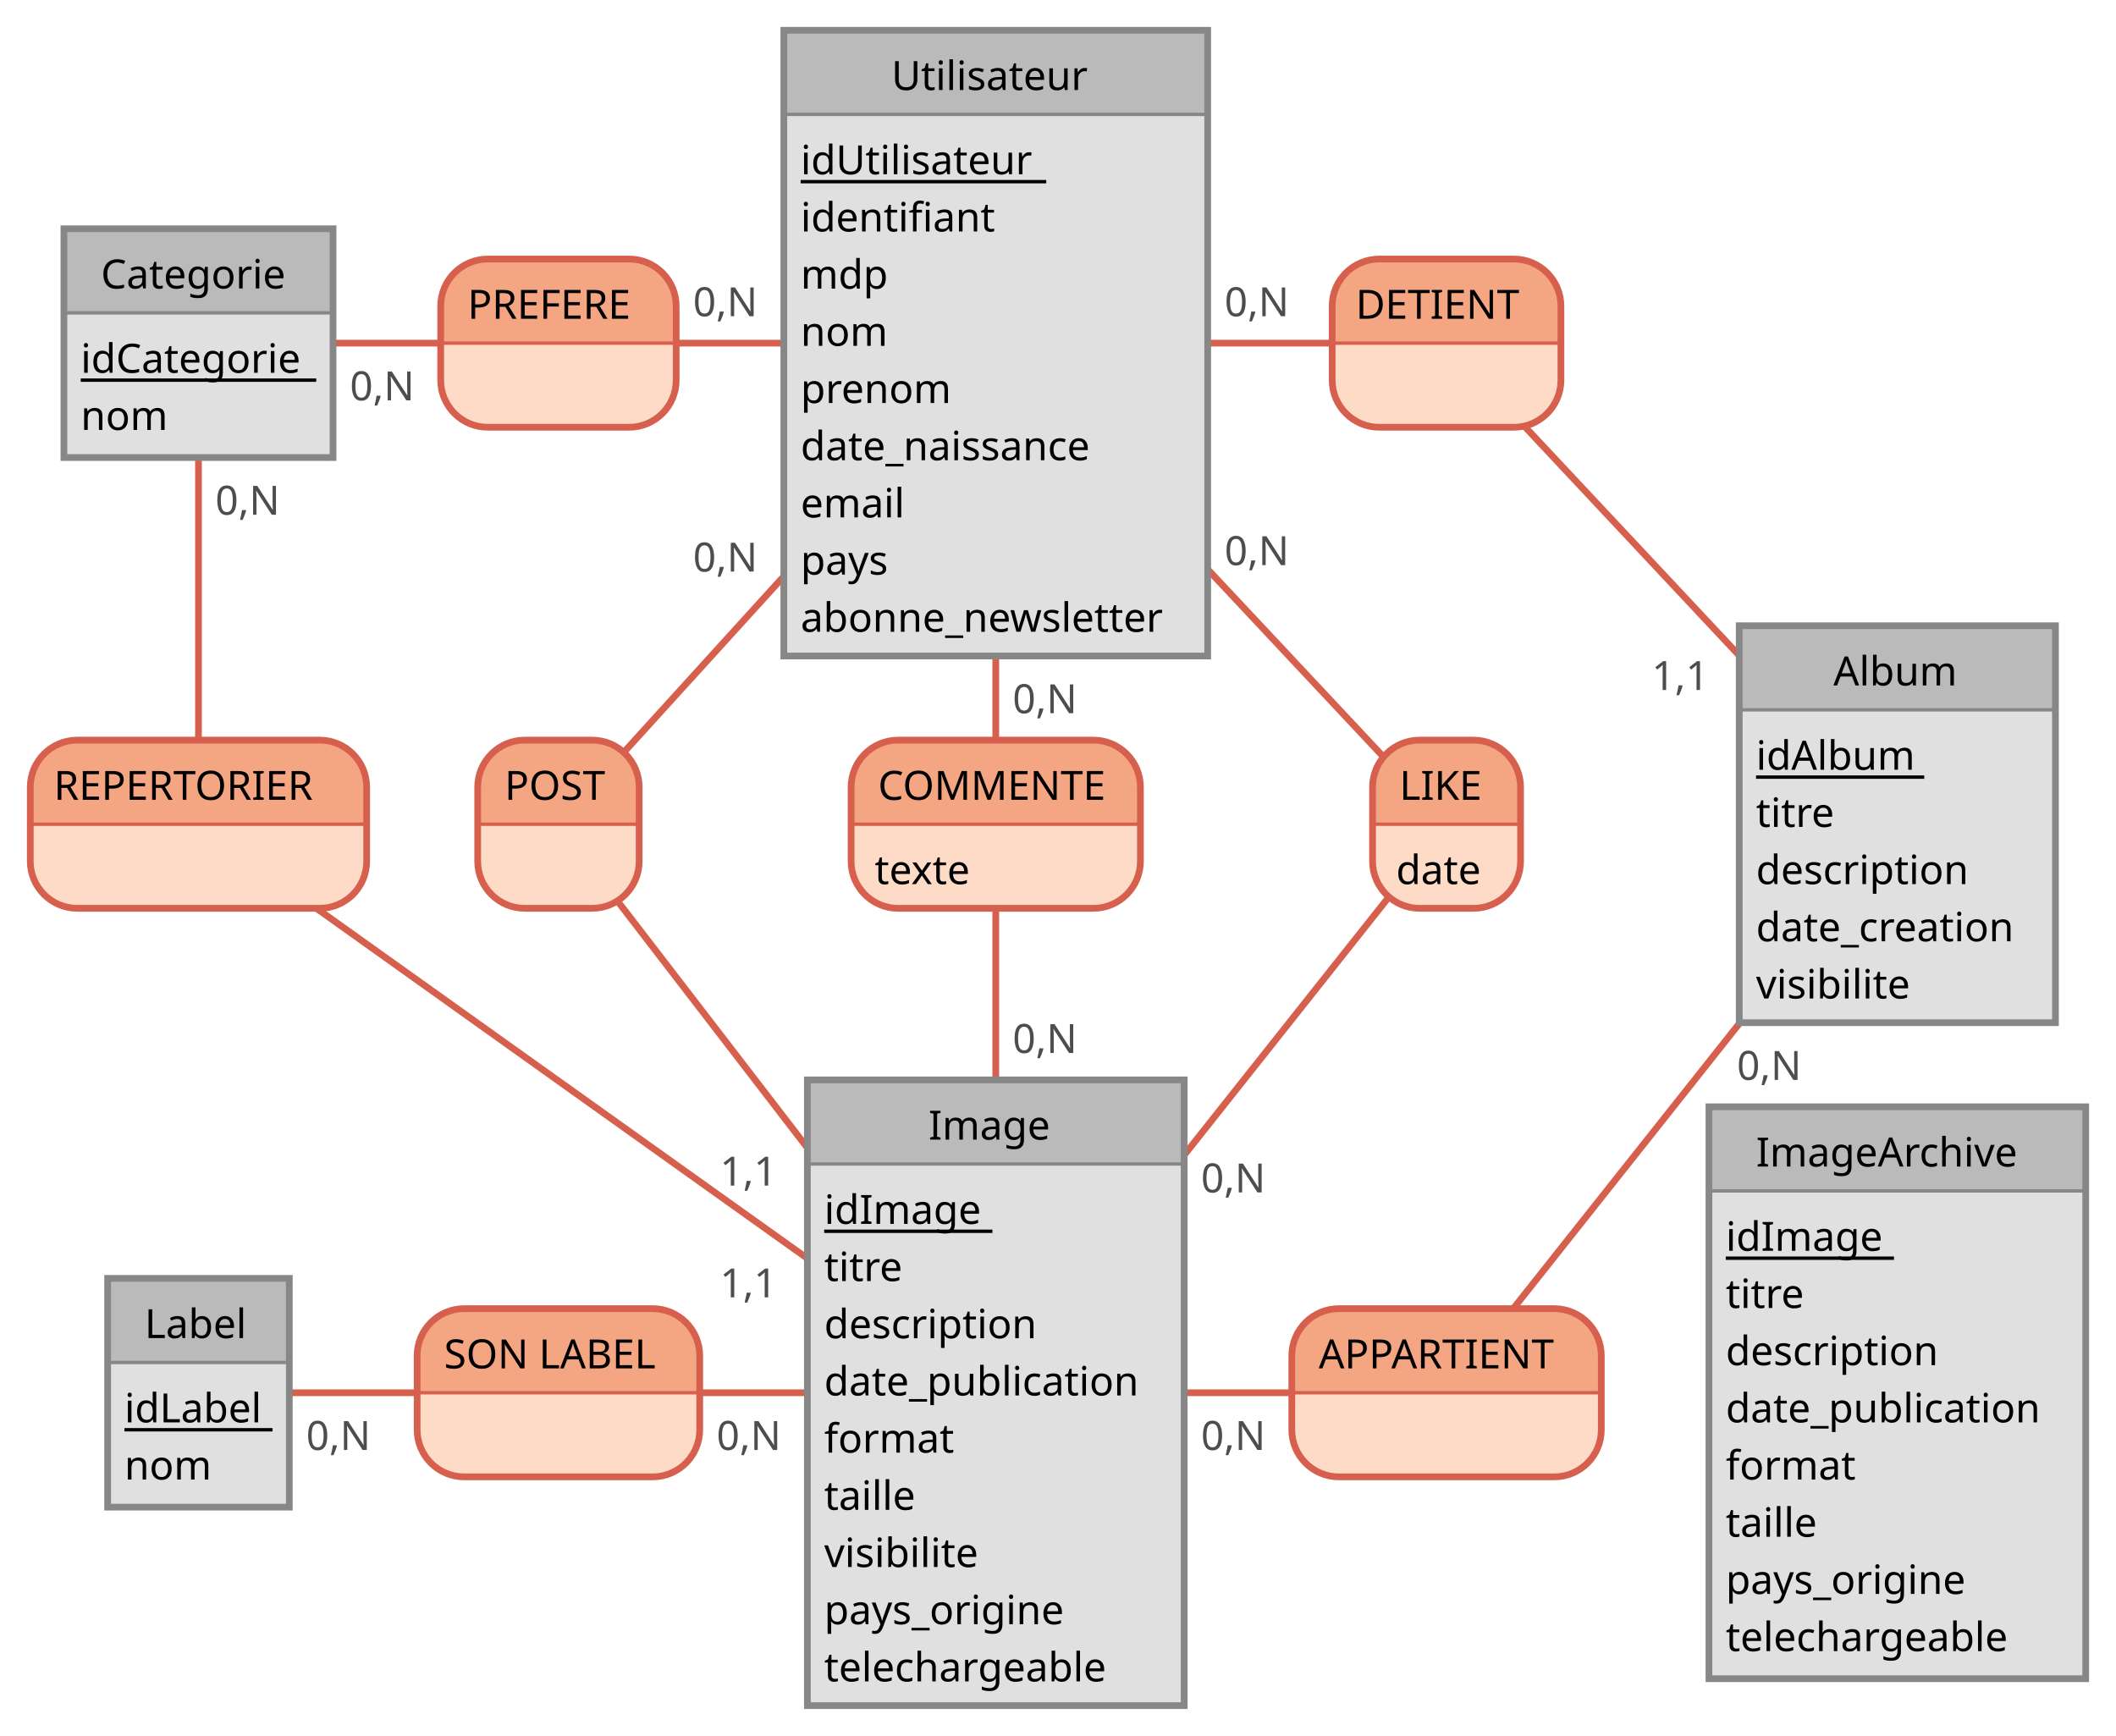
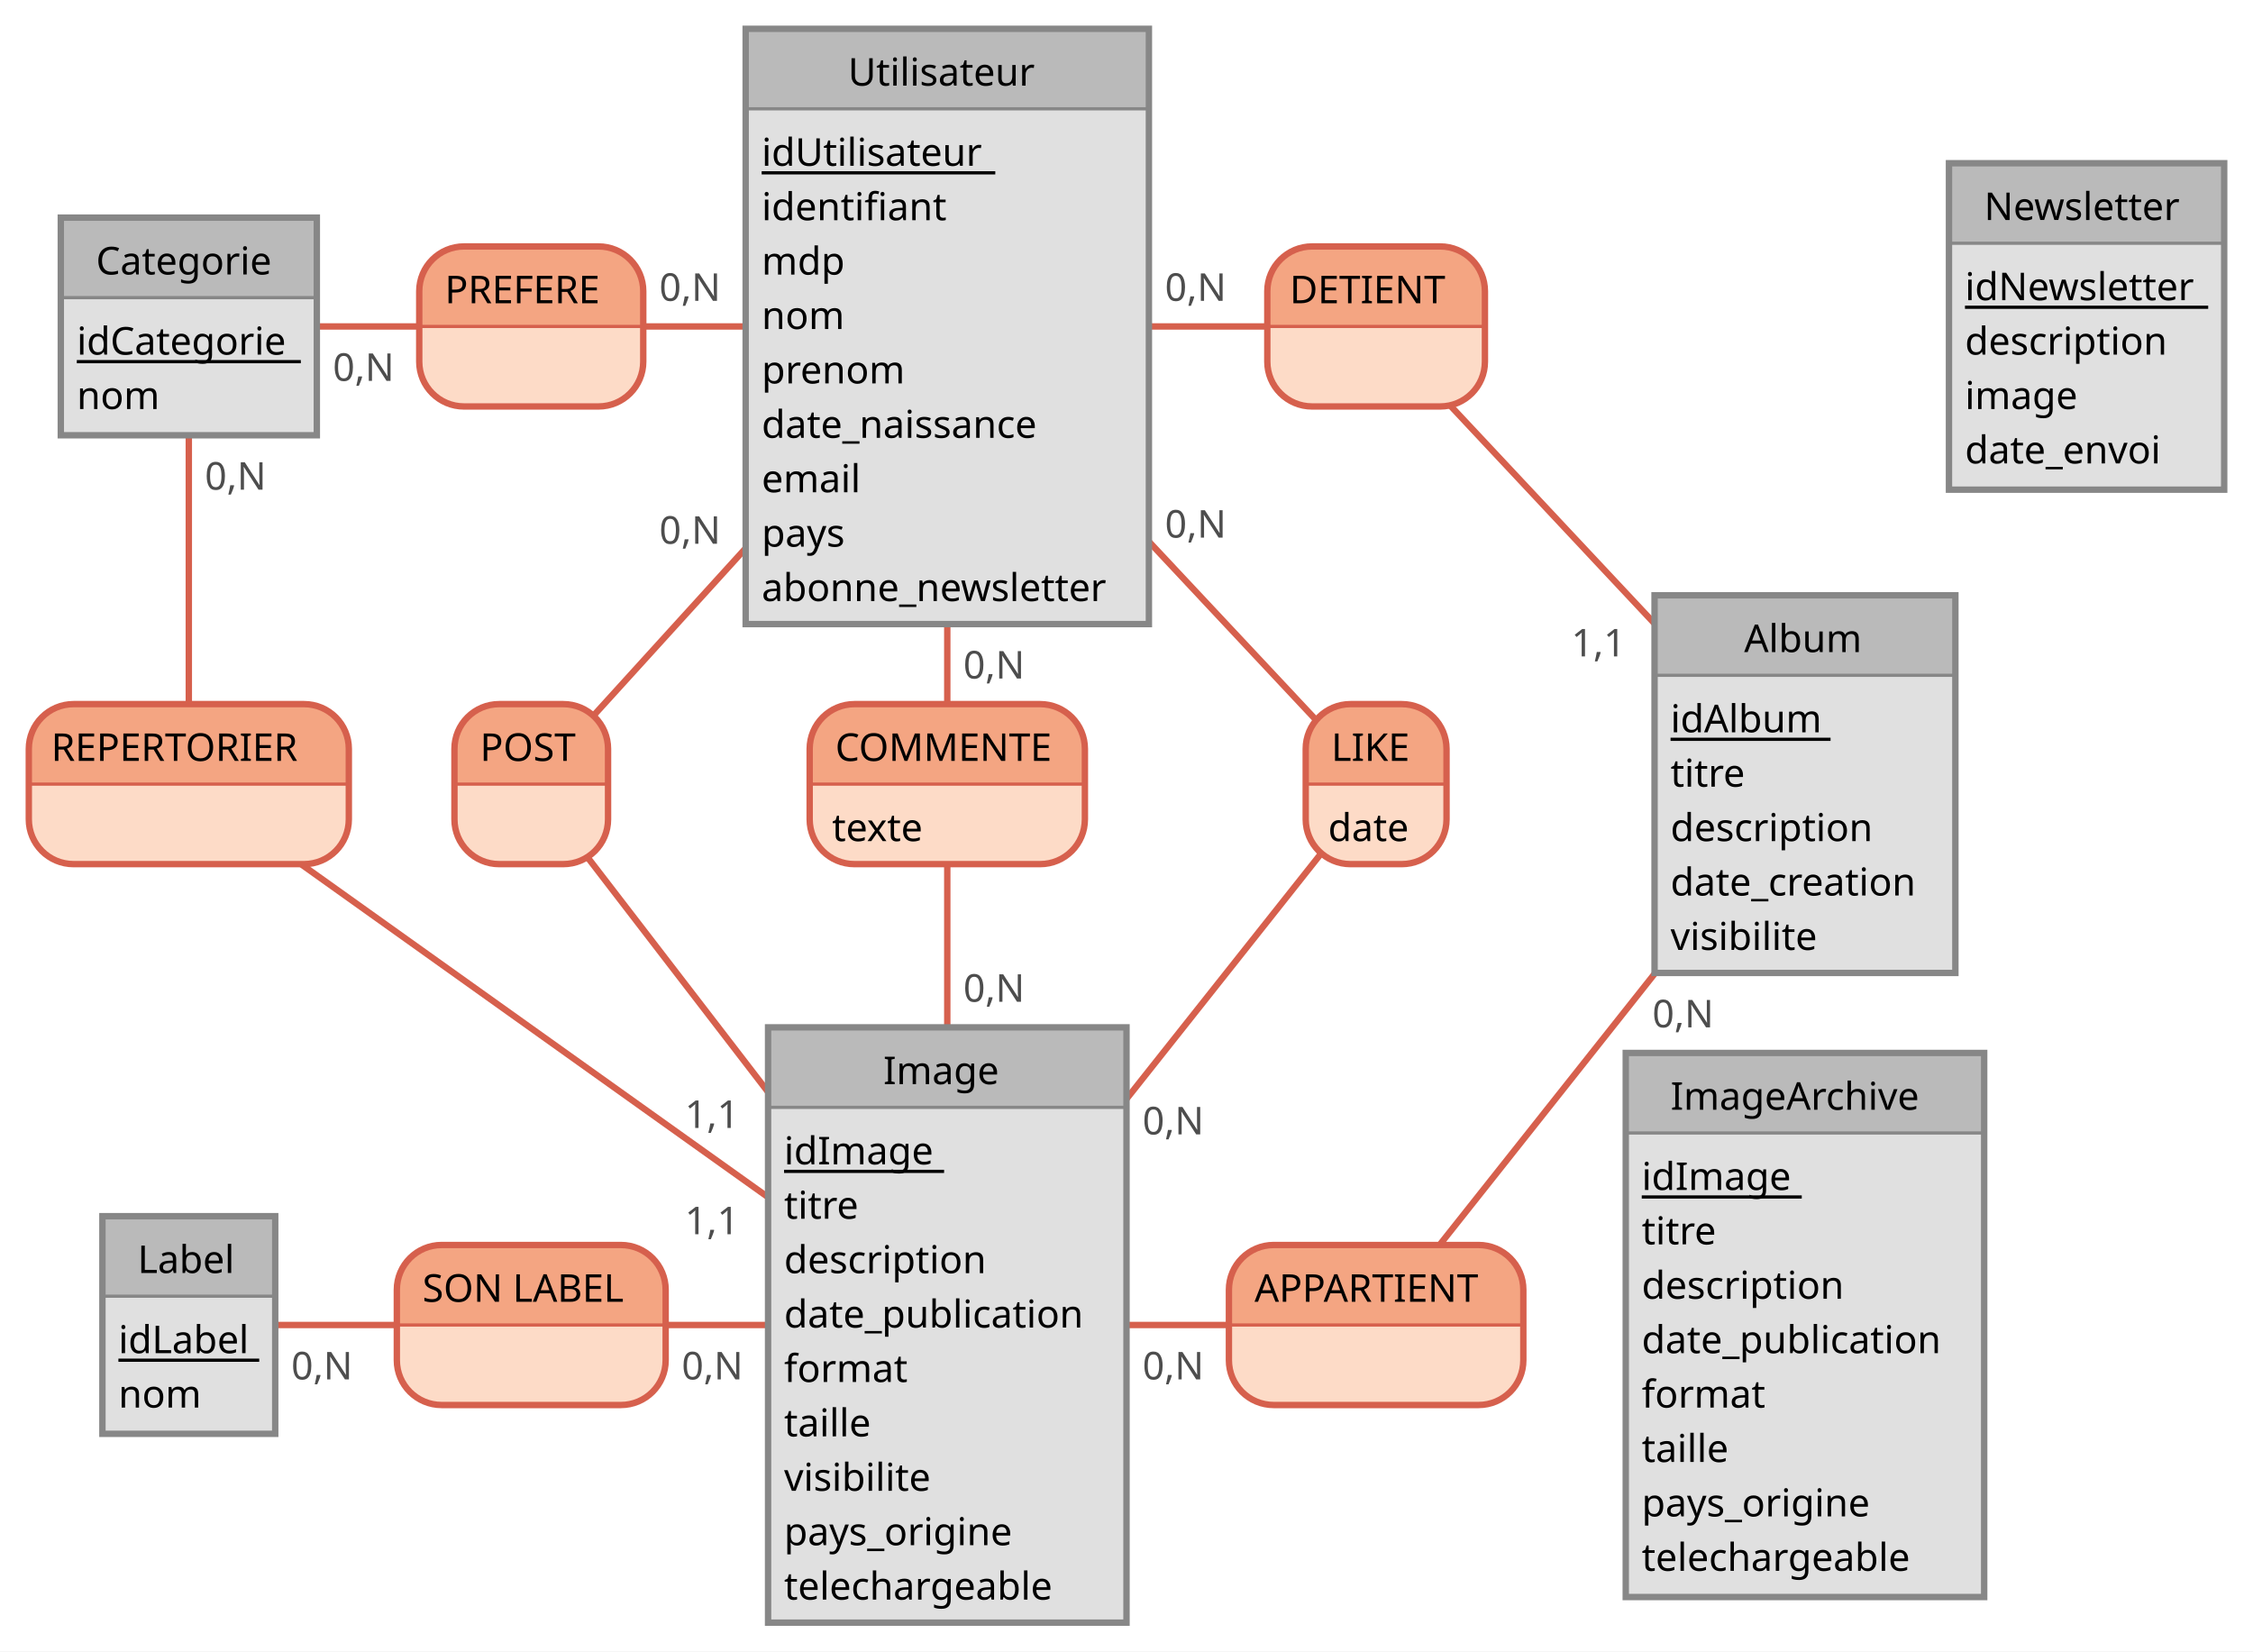
- <svg xmlns="http://www.w3.org/2000/svg" width="629" height="516" viewBox="0 0 629 516">
-   <rect x="0" y="0" width="629" height="516" fill="#ffffff" stroke="none" stroke-width="0" />
+ <svg xmlns="http://www.w3.org/2000/svg" width="704" height="516" viewBox="0 0 704 516">
+   <rect x="0" y="0" width="704" height="516" fill="#ffffff" stroke="none" stroke-width="0" />
  <g>
    <line x1="296" y1="102" x2="166" y2="102" stroke="#d6604d" stroke-width="2" />
    <line x1="59" y1="102" x2="166" y2="102" stroke="#d6604d" stroke-width="2" />
    <g>
      <path d="M187 77 a14 14 90 0 1 14 14 V102 h-70 V91 a14 14 90 0 1 14 -14" fill="#f4a582" stroke="#f4a582" stroke-width="0" />
      <path d="M201 102 v11 a14 14 90 0 1 -14 14 H145 a14 14 90 0 1 -14 -14 V102 H70" fill="#fddbc7" stroke="#fddbc7" stroke-width="0" />
      <rect x="131" y="77" width="70" height="50" fill="none" rx="14" stroke="#d6604d" stroke-width="2" />
      <line x1="131" y1="102" x2="201" y2="102" stroke="#d6604d" stroke-width="1" />
      <text x="139" y="94.75" fill="#000000" font-family="Verdana" font-size="12">PREFERE</text>
    </g>
    <text x="206" y="94" fill="#4d4d4d" font-family="Verdana" font-size="12">0,N</text>
    <text x="104" y="119" fill="#4d4d4d" font-family="Verdana" font-size="12">0,N</text>
  </g>
  <g>
    <line x1="296" y1="102" x2="430" y2="102" stroke="#d6604d" stroke-width="2" />
    <line x1="564" y1="245" x2="430" y2="102" stroke="#d6604d" stroke-width="2" />
    <g>
      <path d="M450 77 a14 14 90 0 1 14 14 V102 h-68 V91 a14 14 90 0 1 14 -14" fill="#f4a582" stroke="#f4a582" stroke-width="0" />
      <path d="M464 102 v11 a14 14 90 0 1 -14 14 H410 a14 14 90 0 1 -14 -14 V102 H68" fill="#fddbc7" stroke="#fddbc7" stroke-width="0" />
      <rect x="396" y="77" width="68" height="50" fill="none" rx="14" stroke="#d6604d" stroke-width="2" />
      <line x1="396" y1="102" x2="464" y2="102" stroke="#d6604d" stroke-width="1" />
      <text x="403" y="94.75" fill="#000000" font-family="Verdana" font-size="12">DETIENT</text>
    </g>
    <text x="364" y="94" fill="#4d4d4d" font-family="Verdana" font-size="12">0,N</text>
    <text x="491" y="205.1" fill="#4d4d4d" font-family="Verdana" font-size="12">1,1</text>
  </g>
  <g>
    <line x1="59" y1="102" x2="59" y2="245" stroke="#d6604d" stroke-width="2" />
    <line x1="296" y1="414" x2="59" y2="245" stroke="#d6604d" stroke-width="2" />
    <g>
      <path d="M95 220 a14 14 90 0 1 14 14 V245 h-100 V234 a14 14 90 0 1 14 -14" fill="#f4a582" stroke="#f4a582" stroke-width="0" />
      <path d="M109 245 v11 a14 14 90 0 1 -14 14 H23 a14 14 90 0 1 -14 -14 V245 H100" fill="#fddbc7" stroke="#fddbc7" stroke-width="0" />
      <rect x="9" y="220" width="100" height="50" fill="none" rx="14" stroke="#d6604d" stroke-width="2" />
      <line x1="9" y1="245" x2="109" y2="245" stroke="#d6604d" stroke-width="1" />
      <text x="16" y="237.75" fill="#000000" font-family="Verdana" font-size="12">REPERTORIER</text>
    </g>
    <text x="64" y="153" fill="#4d4d4d" font-family="Verdana" font-size="12">0,N</text>
    <text x="214" y="385.65" fill="#4d4d4d" font-family="Verdana" font-size="12">1,1</text>
  </g>
  <g>
    <line x1="296" y1="102" x2="166" y2="245" stroke="#d6604d" stroke-width="2" />
    <line x1="296" y1="414" x2="166" y2="245" stroke="#d6604d" stroke-width="2" />
    <g>
      <path d="M176 220 a14 14 90 0 1 14 14 V245 h-48 V234 a14 14 90 0 1 14 -14" fill="#f4a582" stroke="#f4a582" stroke-width="0" />
      <path d="M190 245 v11 a14 14 90 0 1 -14 14 H156 a14 14 90 0 1 -14 -14 V245 H48" fill="#fddbc7" stroke="#fddbc7" stroke-width="0" />
      <rect x="142" y="220" width="48" height="50" fill="none" rx="14" stroke="#d6604d" stroke-width="2" />
      <line x1="142" y1="245" x2="190" y2="245" stroke="#d6604d" stroke-width="1" />
      <text x="150" y="237.75" fill="#000000" font-family="Verdana" font-size="12">POST</text>
    </g>
    <text x="206" y="169.9" fill="#4d4d4d" font-family="Verdana" font-size="12">0,N</text>
    <text x="214" y="352.42" fill="#4d4d4d" font-family="Verdana" font-size="12">1,1</text>
  </g>
  <g>
    <line x1="296" y1="102" x2="296" y2="245" stroke="#d6604d" stroke-width="2" />
    <line x1="296" y1="414" x2="296" y2="245" stroke="#d6604d" stroke-width="2" />
    <g>
      <path d="M325 220 a14 14 90 0 1 14 14 V245 h-86 V234 a14 14 90 0 1 14 -14" fill="#f4a582" stroke="#f4a582" stroke-width="0" />
      <path d="M339 245 v11 a14 14 90 0 1 -14 14 H267 a14 14 90 0 1 -14 -14 V245 H86" fill="#fddbc7" stroke="#fddbc7" stroke-width="0" />
      <rect x="253" y="220" width="86" height="50" fill="none" rx="14" stroke="#d6604d" stroke-width="2" />
      <line x1="253" y1="245" x2="339" y2="245" stroke="#d6604d" stroke-width="1" />
      <text x="261" y="237.75" fill="#000000" font-family="Verdana" font-size="12">COMMENTE</text>
      <text x="260" y="262.8" fill="#000000" font-family="Verdana" font-size="12">texte</text>
    </g>
    <text x="301" y="212" fill="#4d4d4d" font-family="Verdana" font-size="12">0,N</text>
    <text x="301" y="313" fill="#4d4d4d" font-family="Verdana" font-size="12">0,N</text>
  </g>
  <g>
    <line x1="296" y1="102" x2="430" y2="245" stroke="#d6604d" stroke-width="2" />
    <line x1="296" y1="414" x2="430" y2="245" stroke="#d6604d" stroke-width="2" />
    <g>
      <path d="M438 220 a14 14 90 0 1 14 14 V245 h-44 V234 a14 14 90 0 1 14 -14" fill="#f4a582" stroke="#f4a582" stroke-width="0" />
      <path d="M452 245 v11 a14 14 90 0 1 -14 14 H422 a14 14 90 0 1 -14 -14 V245 H44" fill="#fddbc7" stroke="#fddbc7" stroke-width="0" />
      <rect x="408" y="220" width="44" height="50" fill="none" rx="14" stroke="#d6604d" stroke-width="2" />
      <line x1="408" y1="245" x2="452" y2="245" stroke="#d6604d" stroke-width="1" />
      <text x="416" y="237.75" fill="#000000" font-family="Verdana" font-size="12">LIKE</text>
      <text x="415" y="262.8" fill="#000000" font-family="Verdana" font-size="12">date</text>
    </g>
    <text x="364" y="167.98" fill="#4d4d4d" font-family="Verdana" font-size="12">0,N</text>
    <text x="357" y="354.45" fill="#4d4d4d" font-family="Verdana" font-size="12">0,N</text>
  </g>
  <g>
    <line x1="296" y1="414" x2="166" y2="414" stroke="#d6604d" stroke-width="2" />
    <line x1="59" y1="414" x2="166" y2="414" stroke="#d6604d" stroke-width="2" />
    <g>
      <path d="M194 389 a14 14 90 0 1 14 14 V414 h-84 V403 a14 14 90 0 1 14 -14" fill="#f4a582" stroke="#f4a582" stroke-width="0" />
      <path d="M208 414 v11 a14 14 90 0 1 -14 14 H138 a14 14 90 0 1 -14 -14 V414 H84" fill="#fddbc7" stroke="#fddbc7" stroke-width="0" />
      <rect x="124" y="389" width="84" height="50" fill="none" rx="14" stroke="#d6604d" stroke-width="2" />
      <line x1="124" y1="414" x2="208" y2="414" stroke="#d6604d" stroke-width="1" />
      <text x="132" y="406.75" fill="#000000" font-family="Verdana" font-size="12">SON LABEL</text>
    </g>
    <text x="213" y="431" fill="#4d4d4d" font-family="Verdana" font-size="12">0,N</text>
    <text x="91" y="431" fill="#4d4d4d" font-family="Verdana" font-size="12">0,N</text>
  </g>
  <g>
    <line x1="564" y1="245" x2="430" y2="414" stroke="#d6604d" stroke-width="2" />
    <line x1="296" y1="414" x2="430" y2="414" stroke="#d6604d" stroke-width="2" />
    <g>
      <path d="M462 389 a14 14 90 0 1 14 14 V414 h-92 V403 a14 14 90 0 1 14 -14" fill="#f4a582" stroke="#f4a582" stroke-width="0" />
      <path d="M476 414 v11 a14 14 90 0 1 -14 14 H398 a14 14 90 0 1 -14 -14 V414 H92" fill="#fddbc7" stroke="#fddbc7" stroke-width="0" />
      <rect x="384" y="389" width="92" height="50" fill="none" rx="14" stroke="#d6604d" stroke-width="2" />
      <line x1="384" y1="414" x2="476" y2="414" stroke="#d6604d" stroke-width="1" />
      <text x="392" y="406.75" fill="#000000" font-family="Verdana" font-size="12">APPARTIENT</text>
    </g>
    <text x="516.3" y="321" fill="#4d4d4d" font-family="Verdana" font-size="12">0,N</text>
    <text x="357" y="431" fill="#4d4d4d" font-family="Verdana" font-size="12">0,N</text>
  </g>
  <g>
    <g>
      <rect x="19" y="68" width="80" height="25" fill="#bababa" stroke="none" stroke-width="0" opacity="1" />
      <rect x="19" y="93" width="80" height="43" fill="#e0e0e0" stroke="none" stroke-width="0" opacity="1" />
      <rect x="19" y="68" width="80" height="68" fill="none" stroke="#878787" stroke-width="2" opacity="1" />
      <line x1="19" y1="93" x2="99" y2="93" stroke="#878787" stroke-width="1" />
    </g>
    <text x="30" y="85.75" fill="#000000" font-family="Verdana" font-size="12">Categorie</text>
    <text x="24" y="110.8" fill="#000000" font-family="Verdana" font-size="12">idCategorie</text>
    <line x1="24" y1="113" x2="94" y2="113" stroke="#000000" stroke-width="1" />
    <text x="24" y="127.8" fill="#000000" font-family="Verdana" font-size="12">nom</text>
  </g>
  <g>
    <g>
      <rect x="233" y="9" width="126" height="25" fill="#bababa" stroke="none" stroke-width="0" opacity="1" />
      <rect x="233" y="34" width="126" height="161" fill="#e0e0e0" stroke="none" stroke-width="0" opacity="1" />
      <rect x="233" y="9" width="126" height="186" fill="none" stroke="#878787" stroke-width="2" opacity="1" />
      <line x1="233" y1="34" x2="359" y2="34" stroke="#878787" stroke-width="1" />
    </g>
    <text x="265" y="26.75" fill="#000000" font-family="Verdana" font-size="12">Utilisateur</text>
    <text x="238" y="51.8" fill="#000000" font-family="Verdana" font-size="12">idUtilisateur</text>
    <line x1="238" y1="54" x2="311" y2="54" stroke="#000000" stroke-width="1" />
    <text x="238" y="68.8" fill="#000000" font-family="Verdana" font-size="12">identifiant</text>
    <text x="238" y="85.8" fill="#000000" font-family="Verdana" font-size="12">mdp</text>
    <text x="238" y="102.8" fill="#000000" font-family="Verdana" font-size="12">nom</text>
    <text x="238" y="119.8" fill="#000000" font-family="Verdana" font-size="12">prenom</text>
    <text x="238" y="136.8" fill="#000000" font-family="Verdana" font-size="12">date_naissance</text>
    <text x="238" y="153.8" fill="#000000" font-family="Verdana" font-size="12">email</text>
    <text x="238" y="170.8" fill="#000000" font-family="Verdana" font-size="12">pays</text>
    <text x="238" y="187.8" fill="#000000" font-family="Verdana" font-size="12">abonne_newsletter</text>
  </g>
  <g>
    <g>
+       <rect x="609" y="51" width="86" height="25" fill="#bababa" stroke="none" stroke-width="0" opacity="1" />
+       <rect x="609" y="76" width="86" height="77" fill="#e0e0e0" stroke="none" stroke-width="0" opacity="1" />
+       <rect x="609" y="51" width="86" height="102" fill="none" stroke="#878787" stroke-width="2" opacity="1" />
+       <line x1="609" y1="76" x2="695" y2="76" stroke="#878787" stroke-width="1" />
+     </g>
+     <text x="620" y="68.75" fill="#000000" font-family="Verdana" font-size="12">Newsletter</text>
+     <text x="614" y="93.8" fill="#000000" font-family="Verdana" font-size="12">idNewsletter</text>
+     <line x1="614" y1="96" x2="690" y2="96" stroke="#000000" stroke-width="1" />
+     <text x="614" y="110.8" fill="#000000" font-family="Verdana" font-size="12">description</text>
+     <text x="614" y="127.8" fill="#000000" font-family="Verdana" font-size="12">image</text>
+     <text x="614" y="144.8" fill="#000000" font-family="Verdana" font-size="12">date_envoi</text>
+   </g>
+   <g>
+     <g>
      <rect x="517" y="186" width="94" height="25" fill="#bababa" stroke="none" stroke-width="0" opacity="1" />
      <rect x="517" y="211" width="94" height="93" fill="#e0e0e0" stroke="none" stroke-width="0" opacity="1" />
      <rect x="517" y="186" width="94" height="118" fill="none" stroke="#878787" stroke-width="2" opacity="1" />
      <line x1="517" y1="211" x2="611" y2="211" stroke="#878787" stroke-width="1" />
    </g>
    <text x="545" y="203.75" fill="#000000" font-family="Verdana" font-size="12">Album</text>
    <text x="522" y="228.8" fill="#000000" font-family="Verdana" font-size="12">idAlbum</text>
    <line x1="522" y1="231" x2="572" y2="231" stroke="#000000" stroke-width="1" />
    <text x="522" y="245.8" fill="#000000" font-family="Verdana" font-size="12">titre</text>
    <text x="522" y="262.8" fill="#000000" font-family="Verdana" font-size="12">description</text>
    <text x="522" y="279.8" fill="#000000" font-family="Verdana" font-size="12">date_creation</text>
    <text x="522" y="296.8" fill="#000000" font-family="Verdana" font-size="12">visibilite</text>
  </g>
  <g>
    <g>
      <rect x="32" y="380" width="54" height="25" fill="#bababa" stroke="none" stroke-width="0" opacity="1" />
      <rect x="32" y="405" width="54" height="43" fill="#e0e0e0" stroke="none" stroke-width="0" opacity="1" />
      <rect x="32" y="380" width="54" height="68" fill="none" stroke="#878787" stroke-width="2" opacity="1" />
      <line x1="32" y1="405" x2="86" y2="405" stroke="#878787" stroke-width="1" />
    </g>
    <text x="43" y="397.75" fill="#000000" font-family="Verdana" font-size="12">Label</text>
    <text x="37" y="422.8" fill="#000000" font-family="Verdana" font-size="12">idLabel</text>
    <line x1="37" y1="425" x2="81" y2="425" stroke="#000000" stroke-width="1" />
    <text x="37" y="439.8" fill="#000000" font-family="Verdana" font-size="12">nom</text>
  </g>
  <g>
    <g>
      <rect x="240" y="321" width="112" height="25" fill="#bababa" stroke="none" stroke-width="0" opacity="1" />
      <rect x="240" y="346" width="112" height="161" fill="#e0e0e0" stroke="none" stroke-width="0" opacity="1" />
      <rect x="240" y="321" width="112" height="186" fill="none" stroke="#878787" stroke-width="2" opacity="1" />
      <line x1="240" y1="346" x2="352" y2="346" stroke="#878787" stroke-width="1" />
    </g>
    <text x="276" y="338.75" fill="#000000" font-family="Verdana" font-size="12">Image</text>
    <text x="245" y="363.8" fill="#000000" font-family="Verdana" font-size="12">idImage</text>
    <line x1="245" y1="366" x2="295" y2="366" stroke="#000000" stroke-width="1" />
    <text x="245" y="380.8" fill="#000000" font-family="Verdana" font-size="12">titre</text>
    <text x="245" y="397.8" fill="#000000" font-family="Verdana" font-size="12">description</text>
    <text x="245" y="414.8" fill="#000000" font-family="Verdana" font-size="12">date_publication</text>
    <text x="245" y="431.8" fill="#000000" font-family="Verdana" font-size="12">format</text>
    <text x="245" y="448.8" fill="#000000" font-family="Verdana" font-size="12">taille</text>
    <text x="245" y="465.8" fill="#000000" font-family="Verdana" font-size="12">visibilite</text>
    <text x="245" y="482.8" fill="#000000" font-family="Verdana" font-size="12">pays_origine</text>
    <text x="245" y="499.8" fill="#000000" font-family="Verdana" font-size="12">telechargeable</text>
  </g>
  <g>
    <g>
      <rect x="508" y="329" width="112" height="25" fill="#bababa" stroke="none" stroke-width="0" opacity="1" />
      <rect x="508" y="354" width="112" height="145" fill="#e0e0e0" stroke="none" stroke-width="0" opacity="1" />
      <rect x="508" y="329" width="112" height="170" fill="none" stroke="#878787" stroke-width="2" opacity="1" />
      <line x1="508" y1="354" x2="620" y2="354" stroke="#878787" stroke-width="1" />
    </g>
    <text x="522" y="346.75" fill="#000000" font-family="Verdana" font-size="12">ImageArchive</text>
    <text x="513" y="371.8" fill="#000000" font-family="Verdana" font-size="12">idImage</text>
    <line x1="513" y1="374" x2="563" y2="374" stroke="#000000" stroke-width="1" />
    <text x="513" y="388.8" fill="#000000" font-family="Verdana" font-size="12">titre</text>
    <text x="513" y="405.8" fill="#000000" font-family="Verdana" font-size="12">description</text>
    <text x="513" y="422.8" fill="#000000" font-family="Verdana" font-size="12">date_publication</text>
    <text x="513" y="439.8" fill="#000000" font-family="Verdana" font-size="12">format</text>
    <text x="513" y="456.8" fill="#000000" font-family="Verdana" font-size="12">taille</text>
    <text x="513" y="473.8" fill="#000000" font-family="Verdana" font-size="12">pays_origine</text>
    <text x="513" y="490.8" fill="#000000" font-family="Verdana" font-size="12">telechargeable</text>
  </g>
</svg>
